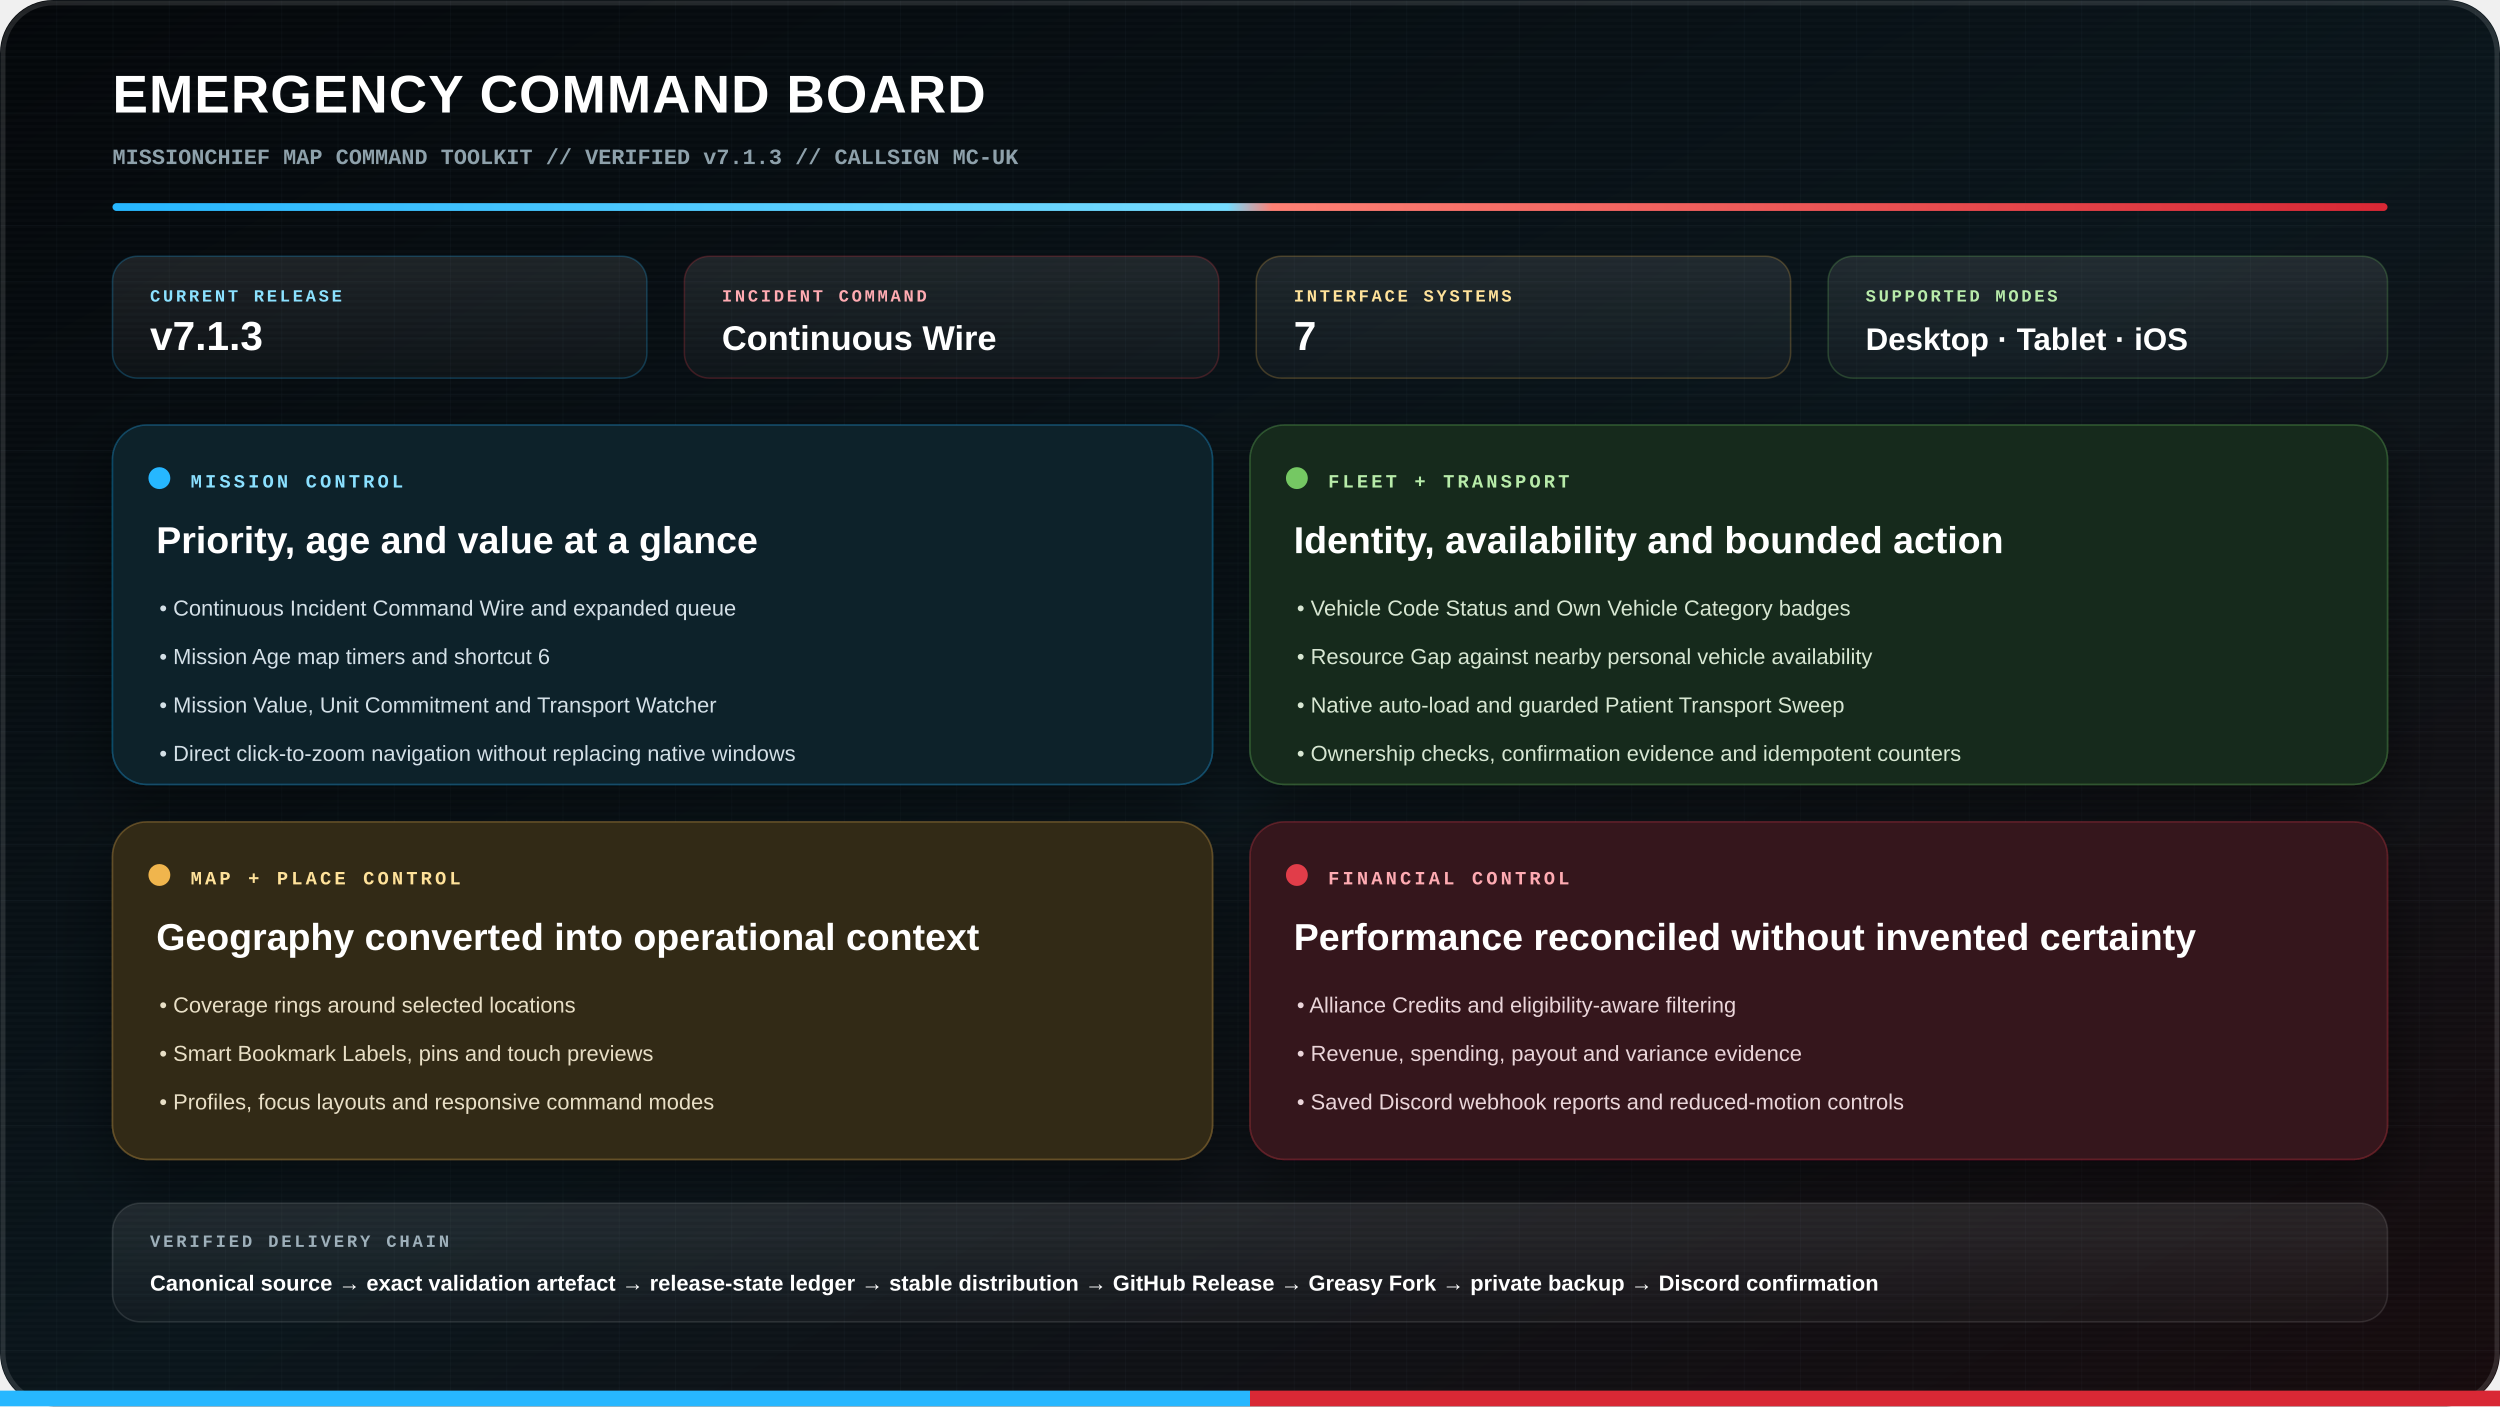
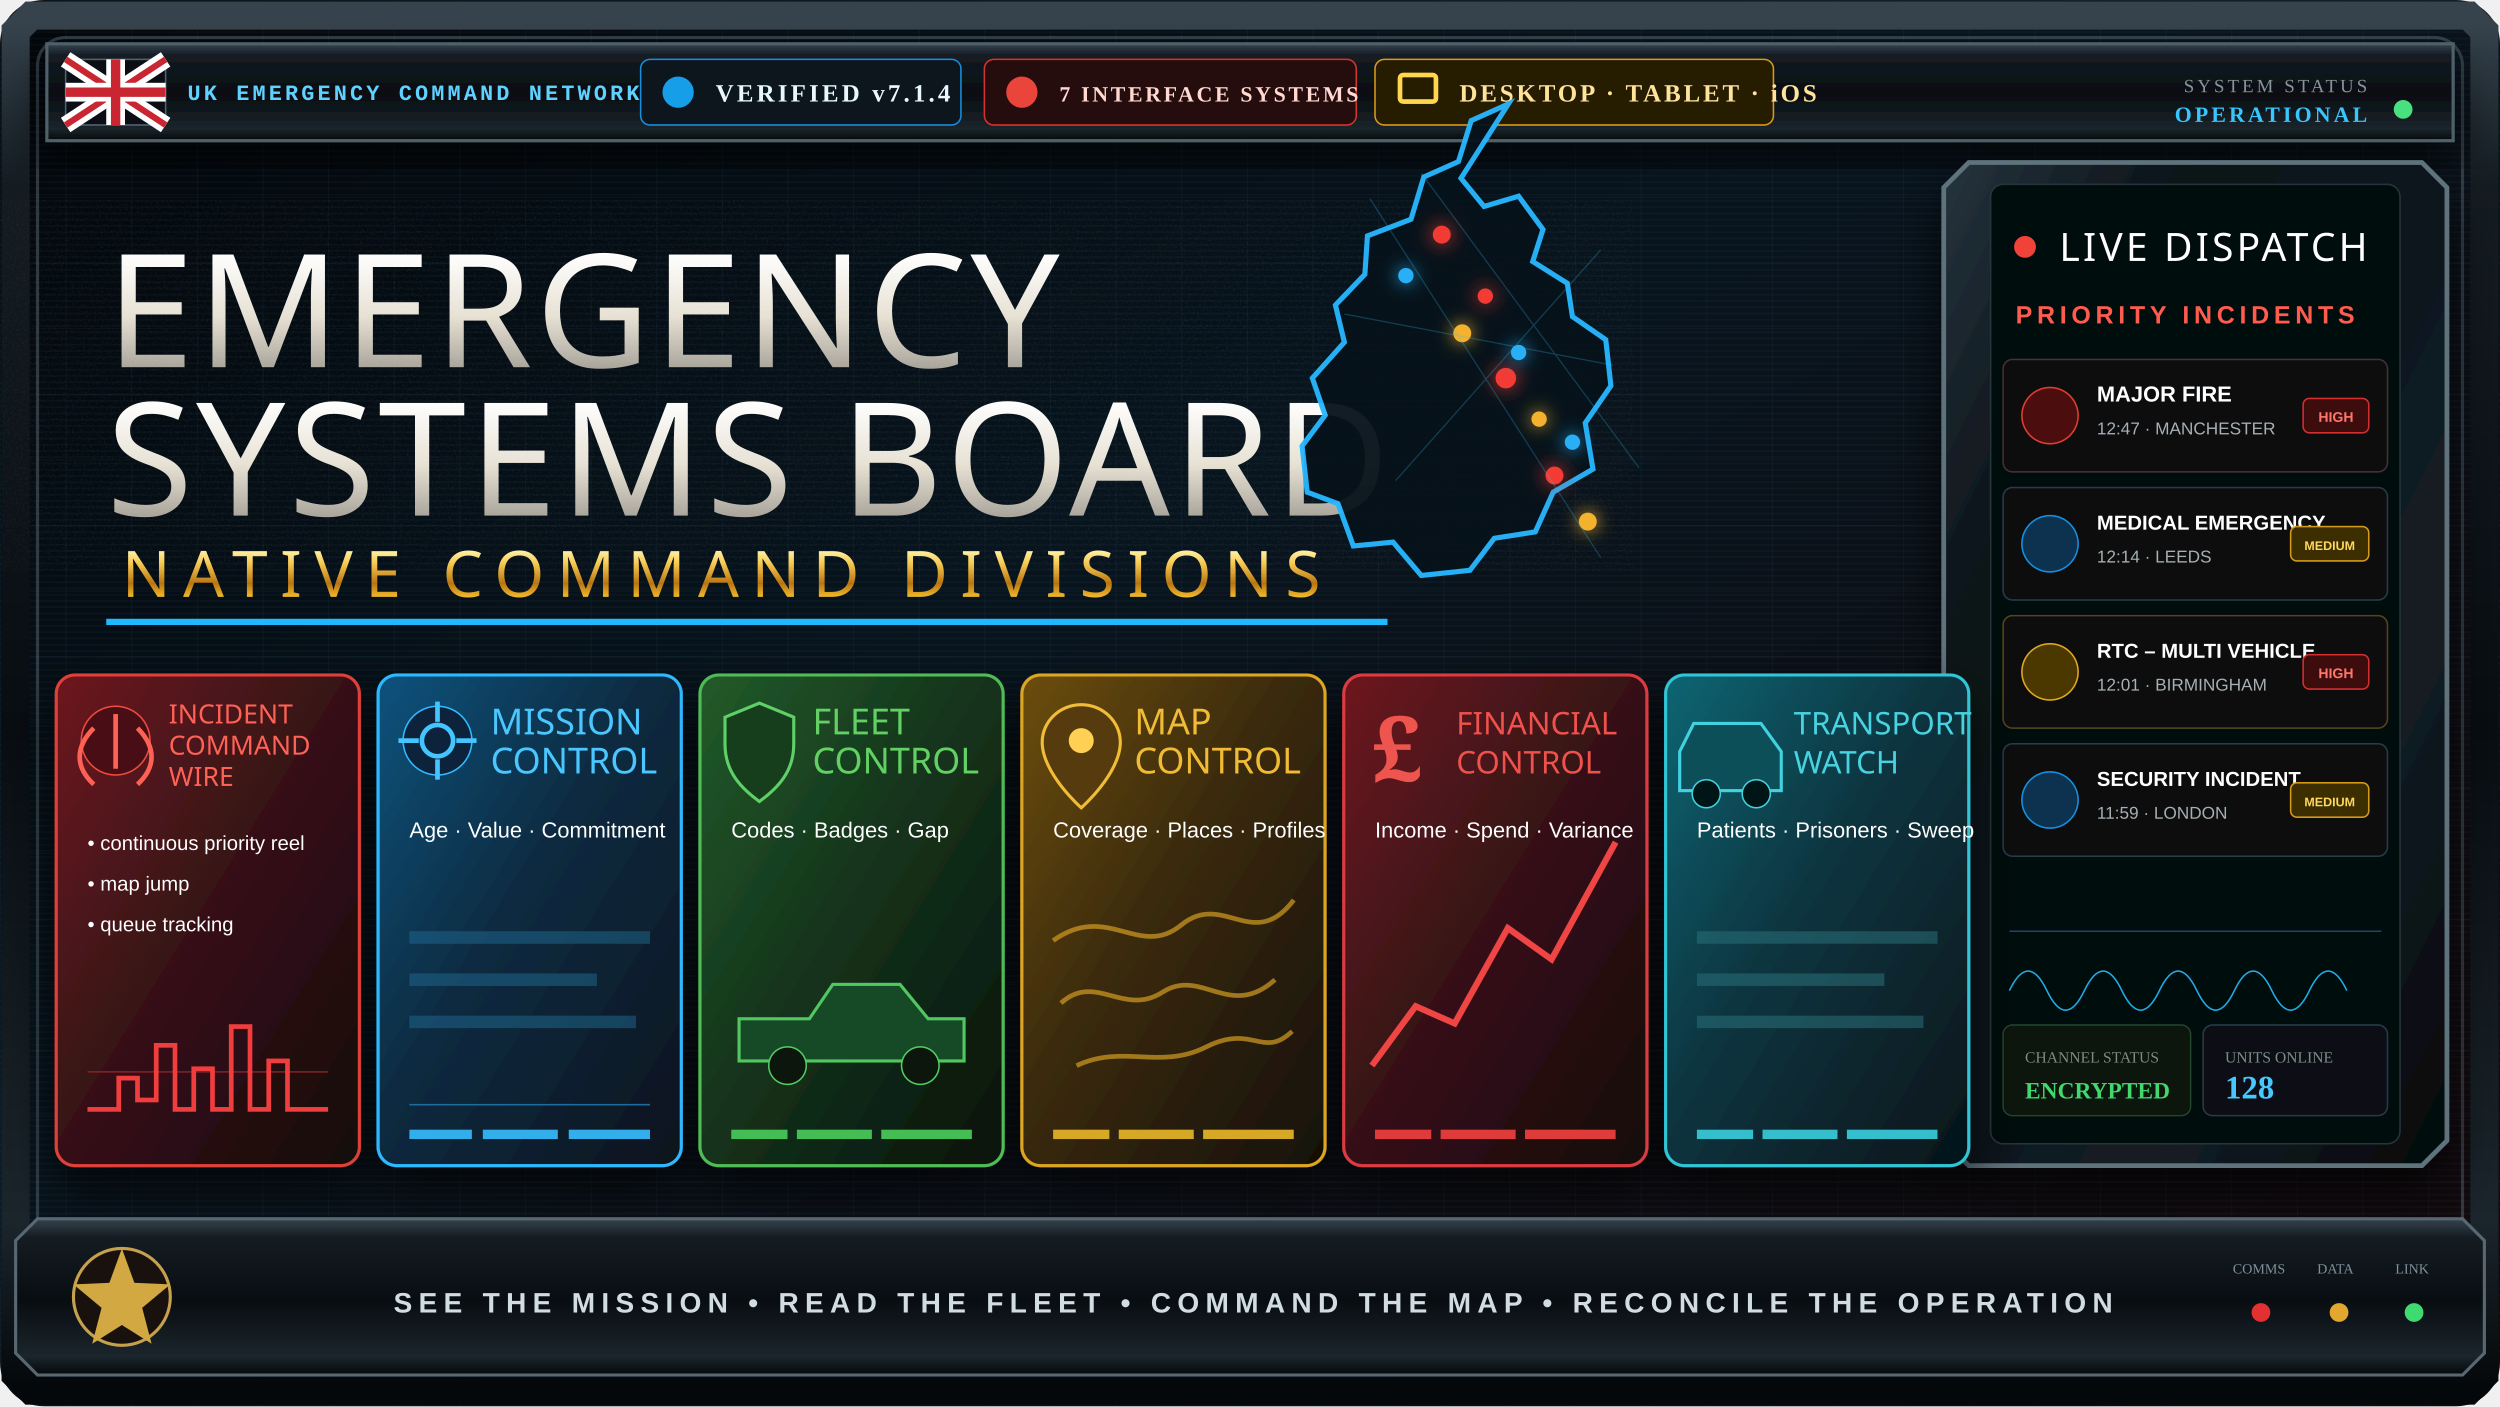
<svg xmlns="http://www.w3.org/2000/svg" width="1600" height="900" viewBox="0 0 1600 900" role="img" aria-labelledby="title desc">
  <defs>
    <linearGradient id="bg" x1="0" y1="0" x2="1" y2="1">
-       <stop stop-color="#04070a" />
-       <stop offset=".52" stop-color="#0a151b" />
-       <stop offset="1" stop-color="#160b0d" />
-     </linearGradient>
-     <linearGradient id="glass" x1="0" y1="0" x2="0" y2="1">
-       <stop stop-color="#fff" stop-opacity=".095" />
-       <stop offset="1" stop-color="#fff" stop-opacity=".025" />
+       <stop offset="0" stop-color="#02060a" />
+       <stop offset=".42" stop-color="#07141e" />
+       <stop offset="1" stop-color="#12080b" />
+     </linearGradient>
+     <linearGradient id="steel" x1="0" y1="0" x2="0" y2="1">
+       <stop offset="0" stop-color="#36434d" />
+       <stop offset=".12" stop-color="#141c22" />
+       <stop offset=".52" stop-color="#080d11" />
+       <stop offset=".88" stop-color="#1b252c" />
+       <stop offset="1" stop-color="#05080a" />
+     </linearGradient>
+     <linearGradient id="steel2" x1="0" y1="0" x2="1" y2="1">
+       <stop offset="0" stop-color="#26343e" />
+       <stop offset=".25" stop-color="#0b1217" />
+       <stop offset=".72" stop-color="#131d24" />
+       <stop offset="1" stop-color="#04070a" />
+     </linearGradient>
+     <linearGradient id="blue" x1="0" y1="0" x2="1" y2="1">
+       <stop offset="0" stop-color="#0a537d" />
+       <stop offset=".45" stop-color="#0b2b41" />
+       <stop offset="1" stop-color="#07131c" />
+     </linearGradient>
+     <linearGradient id="green" x1="0" y1="0" x2="1" y2="1">
+       <stop offset="0" stop-color="#225b2a" />
+       <stop offset=".45" stop-color="#15351c" />
+       <stop offset="1" stop-color="#08130b" />
+     </linearGradient>
+     <linearGradient id="amber" x1="0" y1="0" x2="1" y2="1">
+       <stop offset="0" stop-color="#6c4d0b" />
+       <stop offset=".45" stop-color="#3a2a0e" />
+       <stop offset="1" stop-color="#151006" />
+     </linearGradient>
+     <linearGradient id="red" x1="0" y1="0" x2="1" y2="1">
+       <stop offset="0" stop-color="#6d161e" />
+       <stop offset=".45" stop-color="#391218" />
+       <stop offset="1" stop-color="#16080b" />
+     </linearGradient>
+     <linearGradient id="cyan" x1="0" y1="0" x2="1" y2="1">
+       <stop offset="0" stop-color="#0c6573" />
+       <stop offset=".45" stop-color="#0a3540" />
+       <stop offset="1" stop-color="#061519" />
+     </linearGradient>
+     <linearGradient id="goldText" x1="0" y1="0" x2="0" y2="1">
+       <stop offset="0" stop-color="#fff2a8" />
+       <stop offset=".28" stop-color="#f6c84f" />
+       <stop offset=".7" stop-color="#b87512" />
+       <stop offset="1" stop-color="#f4bc2d" />
+     </linearGradient>
+     <linearGradient id="whiteText" x1="0" y1="0" x2="0" y2="1">
+       <stop offset="0" stop-color="#ffffff" />
+       <stop offset=".55" stop-color="#e7e1d4" />
+       <stop offset="1" stop-color="#a9a49a" />
    </linearGradient>
    <linearGradient id="edge" x1="0" y1="0" x2="1" y2="0">
-       <stop stop-color="#27b7ff" />
-       <stop offset=".49" stop-color="#76dcff" />
-       <stop offset=".51" stop-color="#ff8175" />
-       <stop offset="1" stop-color="#d92835" />
-     </linearGradient>
-     <pattern id="grid" width="36" height="36" patternUnits="userSpaceOnUse">
-       <path d="M36 0H0V36" fill="none" stroke="#9ee5ff" stroke-opacity=".032" />
+       <stop offset="0" stop-color="#16b9ff" />
+       <stop offset=".48" stop-color="#5dd9ff" />
+       <stop offset=".52" stop-color="#ff805c" />
+       <stop offset="1" stop-color="#e2242f" />
+     </linearGradient>
+     <pattern id="grid" width="42" height="42" patternUnits="userSpaceOnUse">
+       <path d="M42 0H0V42" fill="none" stroke="#66d1ff" stroke-opacity=".055" />
    </pattern>
    <pattern id="scan" width="4" height="4" patternUnits="userSpaceOnUse">
-       <rect width="4" height="2" fill="#fff" opacity=".012" />
+       <rect width="4" height="1.2" fill="#fff" opacity=".025" />
    </pattern>
-     <filter id="shadow" x="-20%" y="-20%" width="140%" height="140%">
-       <feDropShadow dx="0" dy="15" stdDeviation="20" flood-color="#000" flood-opacity=".45" />
+     <pattern id="micro" width="12" height="12" patternUnits="userSpaceOnUse">
+       <circle cx="1.5" cy="1.5" r=".7" fill="#7fdfff" opacity=".12" />
+     </pattern>
+     <filter id="shadow" x="-30%" y="-30%" width="160%" height="160%">
+       <feDropShadow dx="0" dy="16" stdDeviation="16" flood-color="#000" flood-opacity=".7" />
+     </filter>
+     <filter id="glowB" x="-120%" y="-120%" width="340%" height="340%">
+       <feGaussianBlur stdDeviation="7" result="b" />
+       <feMerge>
+         <feMergeNode in="b" />
+         <feMergeNode in="SourceGraphic" />
+       </feMerge>
+     </filter>
+     <filter id="glowR" x="-120%" y="-120%" width="340%" height="340%">
+       <feGaussianBlur stdDeviation="8" result="b" />
+       <feMerge>
+         <feMergeNode in="b" />
+         <feMergeNode in="SourceGraphic" />
+       </feMerge>
+     </filter>
+     <filter id="grit" x="-20%" y="-20%" width="140%" height="140%">
+       <feTurbulence type="fractalNoise" baseFrequency=".7" numOctaves="2" seed="9" result="noise" />
+       <feColorMatrix in="noise" type="saturate" values="0" result="mono" />
+       <feComponentTransfer in="mono" result="soft">
+         <feFuncA type="table" tableValues="0 0 .08" />
+       </feComponentTransfer>
+       <feBlend in="SourceGraphic" in2="soft" mode="screen" />
    </filter>
  </defs>
-   <rect width="1600" height="900" rx="34" fill="url(#bg)" />
-   <rect width="1600" height="900" rx="34" fill="url(#grid)" />
-   <rect width="1600" height="900" rx="34" fill="url(#scan)" />
-   <rect x="2" y="2" width="1596" height="896" rx="32" fill="none" stroke="#fff" stroke-opacity=".12" stroke-width="3" />
-   <g font-family="Segoe UI,Arial,sans-serif">
-     <text x="72" y="72" fill="#fff" font-family="Arial Black,Segoe UI,Arial,sans-serif" font-size="34" font-weight="900" letter-spacing=".7">EMERGENCY COMMAND BOARD</text>
-     <text x="72" y="105" fill="#8ea1ab" font-family="Courier New,monospace" font-size="14" font-weight="700">MISSIONCHIEF MAP COMMAND TOOLKIT // VERIFIED v7.1.3 // CALLSIGN MC-UK</text>
-     <rect x="72" y="130" width="1456" height="5" rx="2.5" fill="url(#edge)" />
-     <g transform="translate(72 164)">
-       <rect width="342" height="78" rx="16" fill="url(#glass)" stroke="#27b7ff" stroke-opacity=".24" />
-       <text x="24" y="29" fill="#8be1ff" font-family="Courier New,monospace" font-size="11" font-weight="900" letter-spacing="1.7">CURRENT RELEASE</text>
-       <text x="24" y="60" fill="#fff" font-size="26" font-weight="900">v7.1.3</text>
-       <rect x="366" width="342" height="78" rx="16" fill="url(#glass)" stroke="#e13d48" stroke-opacity=".24" />
-       <text x="390" y="29" fill="#ffabb2" font-family="Courier New,monospace" font-size="11" font-weight="900" letter-spacing="1.7">INCIDENT COMMAND</text>
-       <text x="390" y="60" fill="#fff" font-size="22" font-weight="900">Continuous Wire</text>
-       <rect x="732" width="342" height="78" rx="16" fill="url(#glass)" stroke="#f0b54d" stroke-opacity=".24" />
-       <text x="756" y="29" fill="#ffe29a" font-family="Courier New,monospace" font-size="11" font-weight="900" letter-spacing="1.7">INTERFACE SYSTEMS</text>
-       <text x="756" y="60" fill="#fff" font-size="26" font-weight="900">7</text>
-       <rect x="1098" width="358" height="78" rx="16" fill="url(#glass)" stroke="#75c864" stroke-opacity=".24" />
-       <text x="1122" y="29" fill="#b8ebaa" font-family="Courier New,monospace" font-size="11" font-weight="900" letter-spacing="1.7">SUPPORTED MODES</text>
-       <text x="1122" y="60" fill="#fff" font-size="20" font-weight="900">Desktop · Tablet · iOS</text>
-     </g>
-     <g transform="translate(72 272)" filter="url(#shadow)">
-       <rect width="704" height="230" rx="22" fill="#0d202b" stroke="#27b7ff" stroke-opacity=".30" />
-       <circle cx="30" cy="34" r="7" fill="#27b7ff" />
-       <text x="50" y="40" fill="#8be1ff" font-family="Courier New,monospace" font-size="12" font-weight="900" letter-spacing="2">MISSION CONTROL</text>
-       <text x="28" y="82" fill="#fff" font-size="24" font-weight="900">Priority, age and value at a glance</text>
-       <g fill="#d3e0e6" font-size="14">
-         <text x="30" y="122">• Continuous Incident Command Wire and expanded queue</text>
-         <text x="30" y="153">• Mission Age map timers and shortcut 6</text>
-         <text x="30" y="184">• Mission Value, Unit Commitment and Transport Watcher</text>
-         <text x="30" y="215">• Direct click-to-zoom navigation without replacing native windows</text>
-       </g>
-       <rect x="728" width="728" height="230" rx="22" fill="#142b1a" stroke="#75c864" stroke-opacity=".30" />
-       <circle cx="758" cy="34" r="7" fill="#75c864" />
-       <text x="778" y="40" fill="#b8ebaa" font-family="Courier New,monospace" font-size="12" font-weight="900" letter-spacing="2">FLEET + TRANSPORT</text>
-       <text x="756" y="82" fill="#fff" font-size="24" font-weight="900">Identity, availability and bounded action</text>
-       <g fill="#d8e6d3" font-size="14">
-         <text x="758" y="122">• Vehicle Code Status and Own Vehicle Category badges</text>
-         <text x="758" y="153">• Resource Gap against nearby personal vehicle availability</text>
-         <text x="758" y="184">• Native auto-load and guarded Patient Transport Sweep</text>
-         <text x="758" y="215">• Ownership checks, confirmation evidence and idempotent counters</text>
-       </g>
-     </g>
-     <g transform="translate(72 526)" filter="url(#shadow)">
-       <rect width="704" height="216" rx="22" fill="#332a16" stroke="#f0b54d" stroke-opacity=".30" />
-       <circle cx="30" cy="34" r="7" fill="#f0b54d" />
-       <text x="50" y="40" fill="#ffe29a" font-family="Courier New,monospace" font-size="12" font-weight="900" letter-spacing="2">MAP + PLACE CONTROL</text>
-       <text x="28" y="82" fill="#fff" font-size="24" font-weight="900">Geography converted into operational context</text>
-       <g fill="#e8dfc6" font-size="14">
-         <text x="30" y="122">• Coverage rings around selected locations</text>
-         <text x="30" y="153">• Smart Bookmark Labels, pins and touch previews</text>
-         <text x="30" y="184">• Profiles, focus layouts and responsive command modes</text>
-       </g>
-       <rect x="728" width="728" height="216" rx="22" fill="#35171d" stroke="#e13d48" stroke-opacity=".30" />
-       <circle cx="758" cy="34" r="7" fill="#e13d48" />
-       <text x="778" y="40" fill="#ffabb2" font-family="Courier New,monospace" font-size="12" font-weight="900" letter-spacing="2">FINANCIAL CONTROL</text>
-       <text x="756" y="82" fill="#fff" font-size="24" font-weight="900">Performance reconciled without invented certainty</text>
-       <g fill="#ead5d9" font-size="14">
-         <text x="758" y="122">• Alliance Credits and eligibility-aware filtering</text>
-         <text x="758" y="153">• Revenue, spending, payout and variance evidence</text>
-         <text x="758" y="184">• Saved Discord webhook reports and reduced-motion controls</text>
-       </g>
-     </g>
-     <g transform="translate(72 770)">
-       <rect width="1456" height="76" rx="18" fill="url(#glass)" stroke="#fff" stroke-opacity=".11" />
-       <text x="24" y="28" fill="#9eb0ba" font-family="Courier New,monospace" font-size="11" font-weight="900" letter-spacing="1.8">VERIFIED DELIVERY CHAIN</text>
-       <text x="24" y="56" fill="#fff" font-size="14" font-weight="800">Canonical source → exact validation artefact → release-state ledger → stable distribution → GitHub Release → Greasy Fork → private backup → Discord confirmation</text>
-     </g>
-   </g>
-   <rect y="890" width="800" height="10" fill="#27b7ff" />
-   <rect x="800" y="890" width="800" height="10" fill="#d92835" />
+   <rect width="1600" height="900" rx="28" fill="url(#bg)" />
+   <rect width="1600" height="900" rx="28" fill="url(#grid)" />
+   <rect width="1600" height="900" rx="28" fill="url(#scan)" />
+   <path d="M20 10H1580l10 10v860l-10 10H20L10 880V20z" fill="none" stroke="url(#steel)" stroke-width="18" />
+   <rect x="24" y="24" width="1552" height="852" rx="18" fill="none" stroke="#62727c" stroke-opacity=".45" stroke-width="2" />
+   <g filter="url(#shadow)">
+     <path d="M30 28h1540v62H30z" fill="url(#steel)" stroke="#50616b" stroke-width="2" />
+     <g transform="translate(42 38)">
+       <rect width="64" height="42" rx="5" fill="#0a1116" stroke="#4f6470" />
+       <path d="M0 0 64 42M64 0 0 42" stroke="#fff" stroke-width="11" />
+       <path d="M0 0 64 42M64 0 0 42" stroke="#c92632" stroke-width="4" />
+       <path d="M32 0v42M0 21h64" stroke="#fff" stroke-width="12" />
+       <path d="M32 0v42M0 21h64" stroke="#c92632" stroke-width="6" />
+     </g>
+     <text x="120" y="64" fill="#5ed2ff" font-family="Courier New,monospace" font-size="14" font-weight="900" letter-spacing="2">UK EMERGENCY COMMAND NETWORK</text>
+     <g transform="translate(410 38)">
+       <rect width="205" height="42" rx="6" fill="#07131f" stroke="#168ddd" />
+       <circle cx="24" cy="21" r="10" fill="#179ee8" />
+       <text x="48" y="27" fill="#e9f8ff" font-size="16" font-weight="900" letter-spacing="2">VERIFIED v7.1.4</text>
+     </g>
+     <g transform="translate(630 38)">
+       <rect width="238" height="42" rx="6" fill="#270a0c" stroke="#d3342f" />
+       <circle cx="24" cy="21" r="10" fill="#e9443b" />
+       <text x="48" y="27" fill="#ffd9d2" font-size="14" font-weight="900" letter-spacing="1.7">7 INTERFACE SYSTEMS</text>
+     </g>
+     <g transform="translate(880 38)">
+       <rect width="255" height="42" rx="6" fill="#251a05" stroke="#d99a16" />
+       <rect x="16" y="10" width="23" height="17" rx="2" fill="none" stroke="#ffd64d" stroke-width="3" />
+       <text x="54" y="27" fill="#ffe39b" font-size="16" font-weight="900" letter-spacing="1.8">DESKTOP · TABLET · iOS</text>
+     </g>
+     <text x="1515" y="59" text-anchor="end" fill="#88949b" font-size="12" letter-spacing="2">SYSTEM STATUS</text>
+     <text x="1515" y="78" text-anchor="end" fill="#37c6ff" font-size="14" font-weight="900" letter-spacing="2">OPERATIONAL</text>
+     <circle cx="1538" cy="70" r="6" fill="#49e080" />
+   </g>
+   <g filter="url(#grit)">
+     <text x="68" y="235" fill="url(#whiteText)" font-family="Impact,Arial Black,sans-serif" font-size="101" letter-spacing="2">EMERGENCY</text>
+     <text x="68" y="330" fill="url(#whiteText)" font-family="Impact,Arial Black,sans-serif" font-size="101" letter-spacing="2">SYSTEMS BOARD</text>
+   </g>
+   <text x="78" y="382" fill="url(#goldText)" font-family="Impact,Arial Black,sans-serif" font-size="41" letter-spacing="8">NATIVE COMMAND DIVISIONS</text>
+   <path d="M68 398h820" stroke="#20b9ff" stroke-width="4" />
+   <g transform="translate(65 -45) scale(.82)" opacity=".95">
+     <path d="M1098 136 l-29 13 -10 32 -27 12 -10 33 -34 13 -2 30 -23 24 7 29 -25 28 10 29 -18 24 4 36 24 9 12 33 31 -3 22 26 38 -4 19 -25 32 -5 14 -31 31 -18 -6 -36 20 -29 -4 -36 -26 -18 -4 -26 -27 -17 8 -25 -19 -26 -27 8 -18 -22 z" fill="#06121a" stroke="#27b7ff" stroke-width="4" />
+     <g fill="#ff3e35" filter="url(#glowR)">
+       <circle cx="1046" cy="238" r="7" />
+       <circle cx="1080" cy="286" r="6" />
+       <circle cx="1096" cy="350" r="8" />
+       <circle cx="1134" cy="426" r="7" />
+     </g>
+     <g fill="#ffba2e" filter="url(#glowB)">
+       <circle cx="1062" cy="315" r="7" />
+       <circle cx="1122" cy="382" r="6" />
+       <circle cx="1160" cy="462" r="7" />
+     </g>
+     <g fill="#29b7ff" filter="url(#glowB)">
+       <circle cx="1018" cy="270" r="6" />
+       <circle cx="1106" cy="330" r="6" />
+       <circle cx="1148" cy="400" r="6" />
+     </g>
+     <g stroke="#36c9ff" stroke-opacity=".25">
+       <path d="M990 210 1170 490M1030 190 1200 420M970 300 1180 340M1010 430 1170 250" />
+     </g>
+   </g>
+   <g transform="translate(1260 104)" filter="url(#shadow)">
+     <path d="M0 0h290l16 16v610l-16 16H0l-16-16V16z" fill="url(#steel2)" stroke="#5f737d" stroke-width="3" />
+     <rect x="14" y="14" width="262" height="614" rx="8" fill="#05090c" stroke="#27343b" />
+     <circle cx="36" cy="54" r="7" fill="#ef4238" />
+     <text x="58" y="63" fill="#fff" font-family="Impact,Arial Black,sans-serif" font-size="25" letter-spacing="2">LIVE DISPATCH</text>
+     <text x="30" y="103" fill="#ff5b4d" font-family="Arial Narrow,Arial,sans-serif" font-size="16" font-weight="900" letter-spacing="3">PRIORITY INCIDENTS</text>
+     <g font-family="Arial Narrow,Arial,sans-serif">
+       <g transform="translate(22 126)">
+         <rect width="246" height="72" rx="6" fill="#0c0e10" stroke="#453033" />
+         <circle cx="30" cy="36" r="18" fill="#4b1010" stroke="#e13c31" />
+         <text x="60" y="27" fill="#fff" font-size="14" font-weight="900">MAJOR FIRE</text>
+         <text x="60" y="48" fill="#a8b0b4" font-size="11">12:47 · MANCHESTER</text>
+         <rect x="192" y="25" width="42" height="22" rx="4" fill="#3e0b0e" stroke="#d52e2f" />
+         <text x="213" y="40" text-anchor="middle" fill="#ff766a" font-size="9" font-weight="900">HIGH</text>
+       </g>
+       <g transform="translate(22 208)">
+         <rect width="246" height="72" rx="6" fill="#0c0e10" stroke="#263c49" />
+         <circle cx="30" cy="36" r="18" fill="#0a3150" stroke="#168fe1" />
+         <text x="60" y="27" fill="#fff" font-size="13" font-weight="900">MEDICAL EMERGENCY</text>
+         <text x="60" y="48" fill="#a8b0b4" font-size="11">12:14 · LEEDS</text>
+         <rect x="184" y="25" width="50" height="22" rx="4" fill="#3c2d05" stroke="#d49b16" />
+         <text x="209" y="40" text-anchor="middle" fill="#ffd85b" font-size="8" font-weight="900">MEDIUM</text>
+       </g>
+       <g transform="translate(22 290)">
+         <rect width="246" height="72" rx="6" fill="#0c0e10" stroke="#55451b" />
+         <circle cx="30" cy="36" r="18" fill="#4b3705" stroke="#e0a81d" />
+         <text x="60" y="27" fill="#fff" font-size="13" font-weight="900">RTC – MULTI VEHICLE</text>
+         <text x="60" y="48" fill="#a8b0b4" font-size="11">12:01 · BIRMINGHAM</text>
+         <rect x="192" y="25" width="42" height="22" rx="4" fill="#3e0b0e" stroke="#d52e2f" />
+         <text x="213" y="40" text-anchor="middle" fill="#ff766a" font-size="9" font-weight="900">HIGH</text>
+       </g>
+       <g transform="translate(22 372)">
+         <rect width="246" height="72" rx="6" fill="#0c0e10" stroke="#263c49" />
+         <circle cx="30" cy="36" r="18" fill="#0a3150" stroke="#168fe1" />
+         <text x="60" y="27" fill="#fff" font-size="13" font-weight="900">SECURITY INCIDENT</text>
+         <text x="60" y="48" fill="#a8b0b4" font-size="11">11:59 · LONDON</text>
+         <rect x="184" y="25" width="50" height="22" rx="4" fill="#3c2d05" stroke="#d49b16" />
+         <text x="209" y="40" text-anchor="middle" fill="#ffd85b" font-size="8" font-weight="900">MEDIUM</text>
+       </g>
+     </g>
+     <path d="M26 492h238" stroke="#1a4a63" />
+     <path d="M26 530q12-25 24 0t24 0 24 0 24 0 24 0 24 0 24 0 24 0 24 0" fill="none" stroke="#1faee8" />
+     <rect x="22" y="552" width="120" height="58" rx="6" fill="#08120d" stroke="#23442d" />
+     <text x="36" y="576" fill="#7d8c82" font-size="10">CHANNEL STATUS</text>
+     <text x="36" y="599" fill="#43d86e" font-size="15" font-weight="900">ENCRYPTED</text>
+     <rect x="150" y="552" width="118" height="58" rx="6" fill="#081118" stroke="#263b48" />
+     <text x="164" y="576" fill="#7d8c82" font-size="10">UNITS ONLINE</text>
+     <text x="164" y="599" fill="#46c9ff" font-size="21" font-weight="900">128</text>
+   </g>
+   <g transform="translate(36 432)" filter="url(#shadow)" font-family="Arial Narrow,Arial,sans-serif">
+     <g>
+       <rect width="194" height="314" rx="12" fill="url(#red)" stroke="#df4038" stroke-width="2" />
+       <circle cx="38" cy="42" r="22" fill="#481112" stroke="#ef4a40" />
+       <path d="M38 25v35M24 34c-12 12-12 25 0 36M52 34c12 12 12 25 0 36" fill="none" stroke="#ff6255" stroke-width="3" />
+       <text x="72" y="31" fill="#ff6255" font-family="Impact,Arial Black,sans-serif" font-size="17">INCIDENT</text>
+       <text x="72" y="51" fill="#ff6255" font-family="Impact,Arial Black,sans-serif" font-size="17">COMMAND</text>
+       <text x="72" y="71" fill="#ff6255" font-family="Impact,Arial Black,sans-serif" font-size="17">WIRE</text>
+       <text x="20" y="112" fill="#fff" font-size="13">• continuous priority reel</text>
+       <text x="20" y="138" fill="#fff" font-size="13">• map jump</text>
+       <text x="20" y="164" fill="#fff" font-size="13">• queue tracking</text>
+       <path d="M20 254h154" stroke="#812128" />
+       <path d="M20 278h20v-20h12v14h12v-35h12v41h12v-26h12v26h12v-53h12v53h12v-31h12v31h26" fill="none" stroke="#f03d3d" stroke-width="3" />
+     </g>
+     <g transform="translate(206)">
+       <rect width="194" height="314" rx="12" fill="url(#blue)" stroke="#2db9ff" stroke-width="2" />
+       <circle cx="38" cy="42" r="22" fill="#08233a" stroke="#32baff" />
+       <circle cx="38" cy="42" r="10" fill="none" stroke="#45c5ff" stroke-width="3" />
+       <path d="M38 17v13M38 54v13M13 42h13M50 42h13" stroke="#45c5ff" stroke-width="3" />
+       <text x="72" y="38" fill="#4bc7ff" font-family="Impact,Arial Black,sans-serif" font-size="23">MISSION</text>
+       <text x="72" y="63" fill="#4bc7ff" font-family="Impact,Arial Black,sans-serif" font-size="23">CONTROL</text>
+       <text x="20" y="104" fill="#fff" font-size="14">Age · Value · Commitment</text>
+       <path d="M20 168h154M20 195h120M20 222h145" stroke="#256a91" stroke-width="8" opacity=".5" />
+       <path d="M20 275h154" stroke="#1f6c9d" />
+       <path d="M20 294h40M67 294h48M122 294h52" stroke="#30aeea" stroke-width="6" />
+     </g>
+     <g transform="translate(412)">
+       <rect width="194" height="314" rx="12" fill="url(#green)" stroke="#50bc55" stroke-width="2" />
+       <path d="M38 18 60 27v17c0 18-10 28-22 37-12-9-22-19-22-37V27z" fill="#173d1e" stroke="#5ed067" stroke-width="2" />
+       <text x="72" y="38" fill="#62d063" font-family="Impact,Arial Black,sans-serif" font-size="23">FLEET</text>
+       <text x="72" y="63" fill="#62d063" font-family="Impact,Arial Black,sans-serif" font-size="23">CONTROL</text>
+       <text x="20" y="104" fill="#fff" font-size="14">Codes · Badges · Gap</text>
+       <path d="M25 220h45l15-22h43l18 22h23v27H25z" fill="#194927" stroke="#51c761" stroke-width="2" />
+       <circle cx="56" cy="250" r="12" fill="#07120a" stroke="#52cb62" />
+       <circle cx="141" cy="250" r="12" fill="#07120a" stroke="#52cb62" />
+       <path d="M20 294h36M62 294h48M116 294h58" stroke="#45bd55" stroke-width="6" />
+     </g>
+     <g transform="translate(618)">
+       <rect width="194" height="314" rx="12" fill="url(#amber)" stroke="#dca522" stroke-width="2" />
+       <path d="M38 19c-14 0-25 11-25 24 0 20 25 42 25 42s25-22 25-42c0-13-11-24-25-24z" fill="#553b08" stroke="#f1bd38" stroke-width="2" />
+       <circle cx="38" cy="42" r="8" fill="#ffd052" />
+       <text x="72" y="38" fill="#f0bb34" font-family="Impact,Arial Black,sans-serif" font-size="23">MAP</text>
+       <text x="72" y="63" fill="#f0bb34" font-family="Impact,Arial Black,sans-serif" font-size="23">CONTROL</text>
+       <text x="20" y="104" fill="#fff" font-size="14">Coverage · Places · Profiles</text>
+       <path d="M20 170c35-25 55 12 82-10s46 18 72-16M25 210c22-20 40 9 65-7s43 18 72-8M35 250c30-14 53 3 83-12s36 8 55-10" fill="none" stroke="#c89420" stroke-width="3" opacity=".75" />
+       <path d="M20 294h36M62 294h48M116 294h58" stroke="#d7a726" stroke-width="6" />
+     </g>
+     <g transform="translate(824)">
+       <rect width="194" height="314" rx="12" fill="url(#red)" stroke="#dc3b40" stroke-width="2" />
+       <text x="18" y="68" fill="#ef544f" font-family="Georgia,serif" font-size="58" font-weight="900">£</text>
+       <text x="72" y="38" fill="#ef514c" font-family="Impact,Arial Black,sans-serif" font-size="20">FINANCIAL</text>
+       <text x="72" y="63" fill="#ef514c" font-family="Impact,Arial Black,sans-serif" font-size="20">CONTROL</text>
+       <text x="20" y="104" fill="#fff" font-size="14">Income · Spend · Variance</text>
+       <path d="m18 250 28-38 25 11 34-61 28 20 41-75" fill="none" stroke="#f04444" stroke-width="4" />
+       <path d="M20 294h36M62 294h48M116 294h58" stroke="#e03a3a" stroke-width="6" />
+     </g>
+     <g transform="translate(1030)">
+       <rect width="194" height="314" rx="12" fill="url(#cyan)" stroke="#31c5d6" stroke-width="2" />
+       <path d="M18 31h43l13 18v25H9V49z" fill="#0c4f59" stroke="#42d1df" stroke-width="2" />
+       <circle cx="26" cy="76" r="9" fill="#061316" stroke="#42d1df" />
+       <circle cx="58" cy="76" r="9" fill="#061316" stroke="#42d1df" />
+       <text x="82" y="38" fill="#48d3e0" font-family="Impact,Arial Black,sans-serif" font-size="20">TRANSPORT</text>
+       <text x="82" y="63" fill="#48d3e0" font-family="Impact,Arial Black,sans-serif" font-size="20">WATCH</text>
+       <text x="20" y="104" fill="#fff" font-size="14">Patients · Prisoners · Sweep</text>
+       <path d="M20 168h154M20 195h120M20 222h145" stroke="#2d6f78" stroke-width="8" opacity=".55" />
+       <path d="M20 294h36M62 294h48M116 294h58" stroke="#36becb" stroke-width="6" />
+     </g>
+   </g>
+   <g transform="translate(24 780)">
+     <path d="M0 0h1552l14 14v72l-14 14H0L-14 86V14z" fill="url(#steel)" stroke="#586872" stroke-width="2" />
+     <circle cx="54" cy="50" r="31" fill="#18110e" stroke="#c6a14d" stroke-width="2" />
+     <path d="m54 19 8 22 23 1-18 15 6 23-19-12-19 12 6-23-18-15 23-1z" fill="#d1a841" />
+     <text x="778" y="60" text-anchor="middle" fill="#d2dde2" font-family="Arial Narrow,Arial,sans-serif" font-size="18" font-weight="900" letter-spacing="4">SEE THE MISSION  •  READ THE FLEET  •  COMMAND THE MAP  •  RECONCILE THE OPERATION</text>
+     <g transform="translate(1405 25)">
+       <text x="0" y="10" fill="#819099" font-size="9">COMMS</text>
+       <circle cx="18" cy="35" r="6" fill="#e33131" />
+       <text x="54" y="10" fill="#819099" font-size="9">DATA</text>
+       <circle cx="68" cy="35" r="6" fill="#e2a72f" />
+       <text x="104" y="10" fill="#819099" font-size="9">LINK</text>
+       <circle cx="116" cy="35" r="6" fill="#3fdb70" />
+     </g>
+   </g>
</svg>
